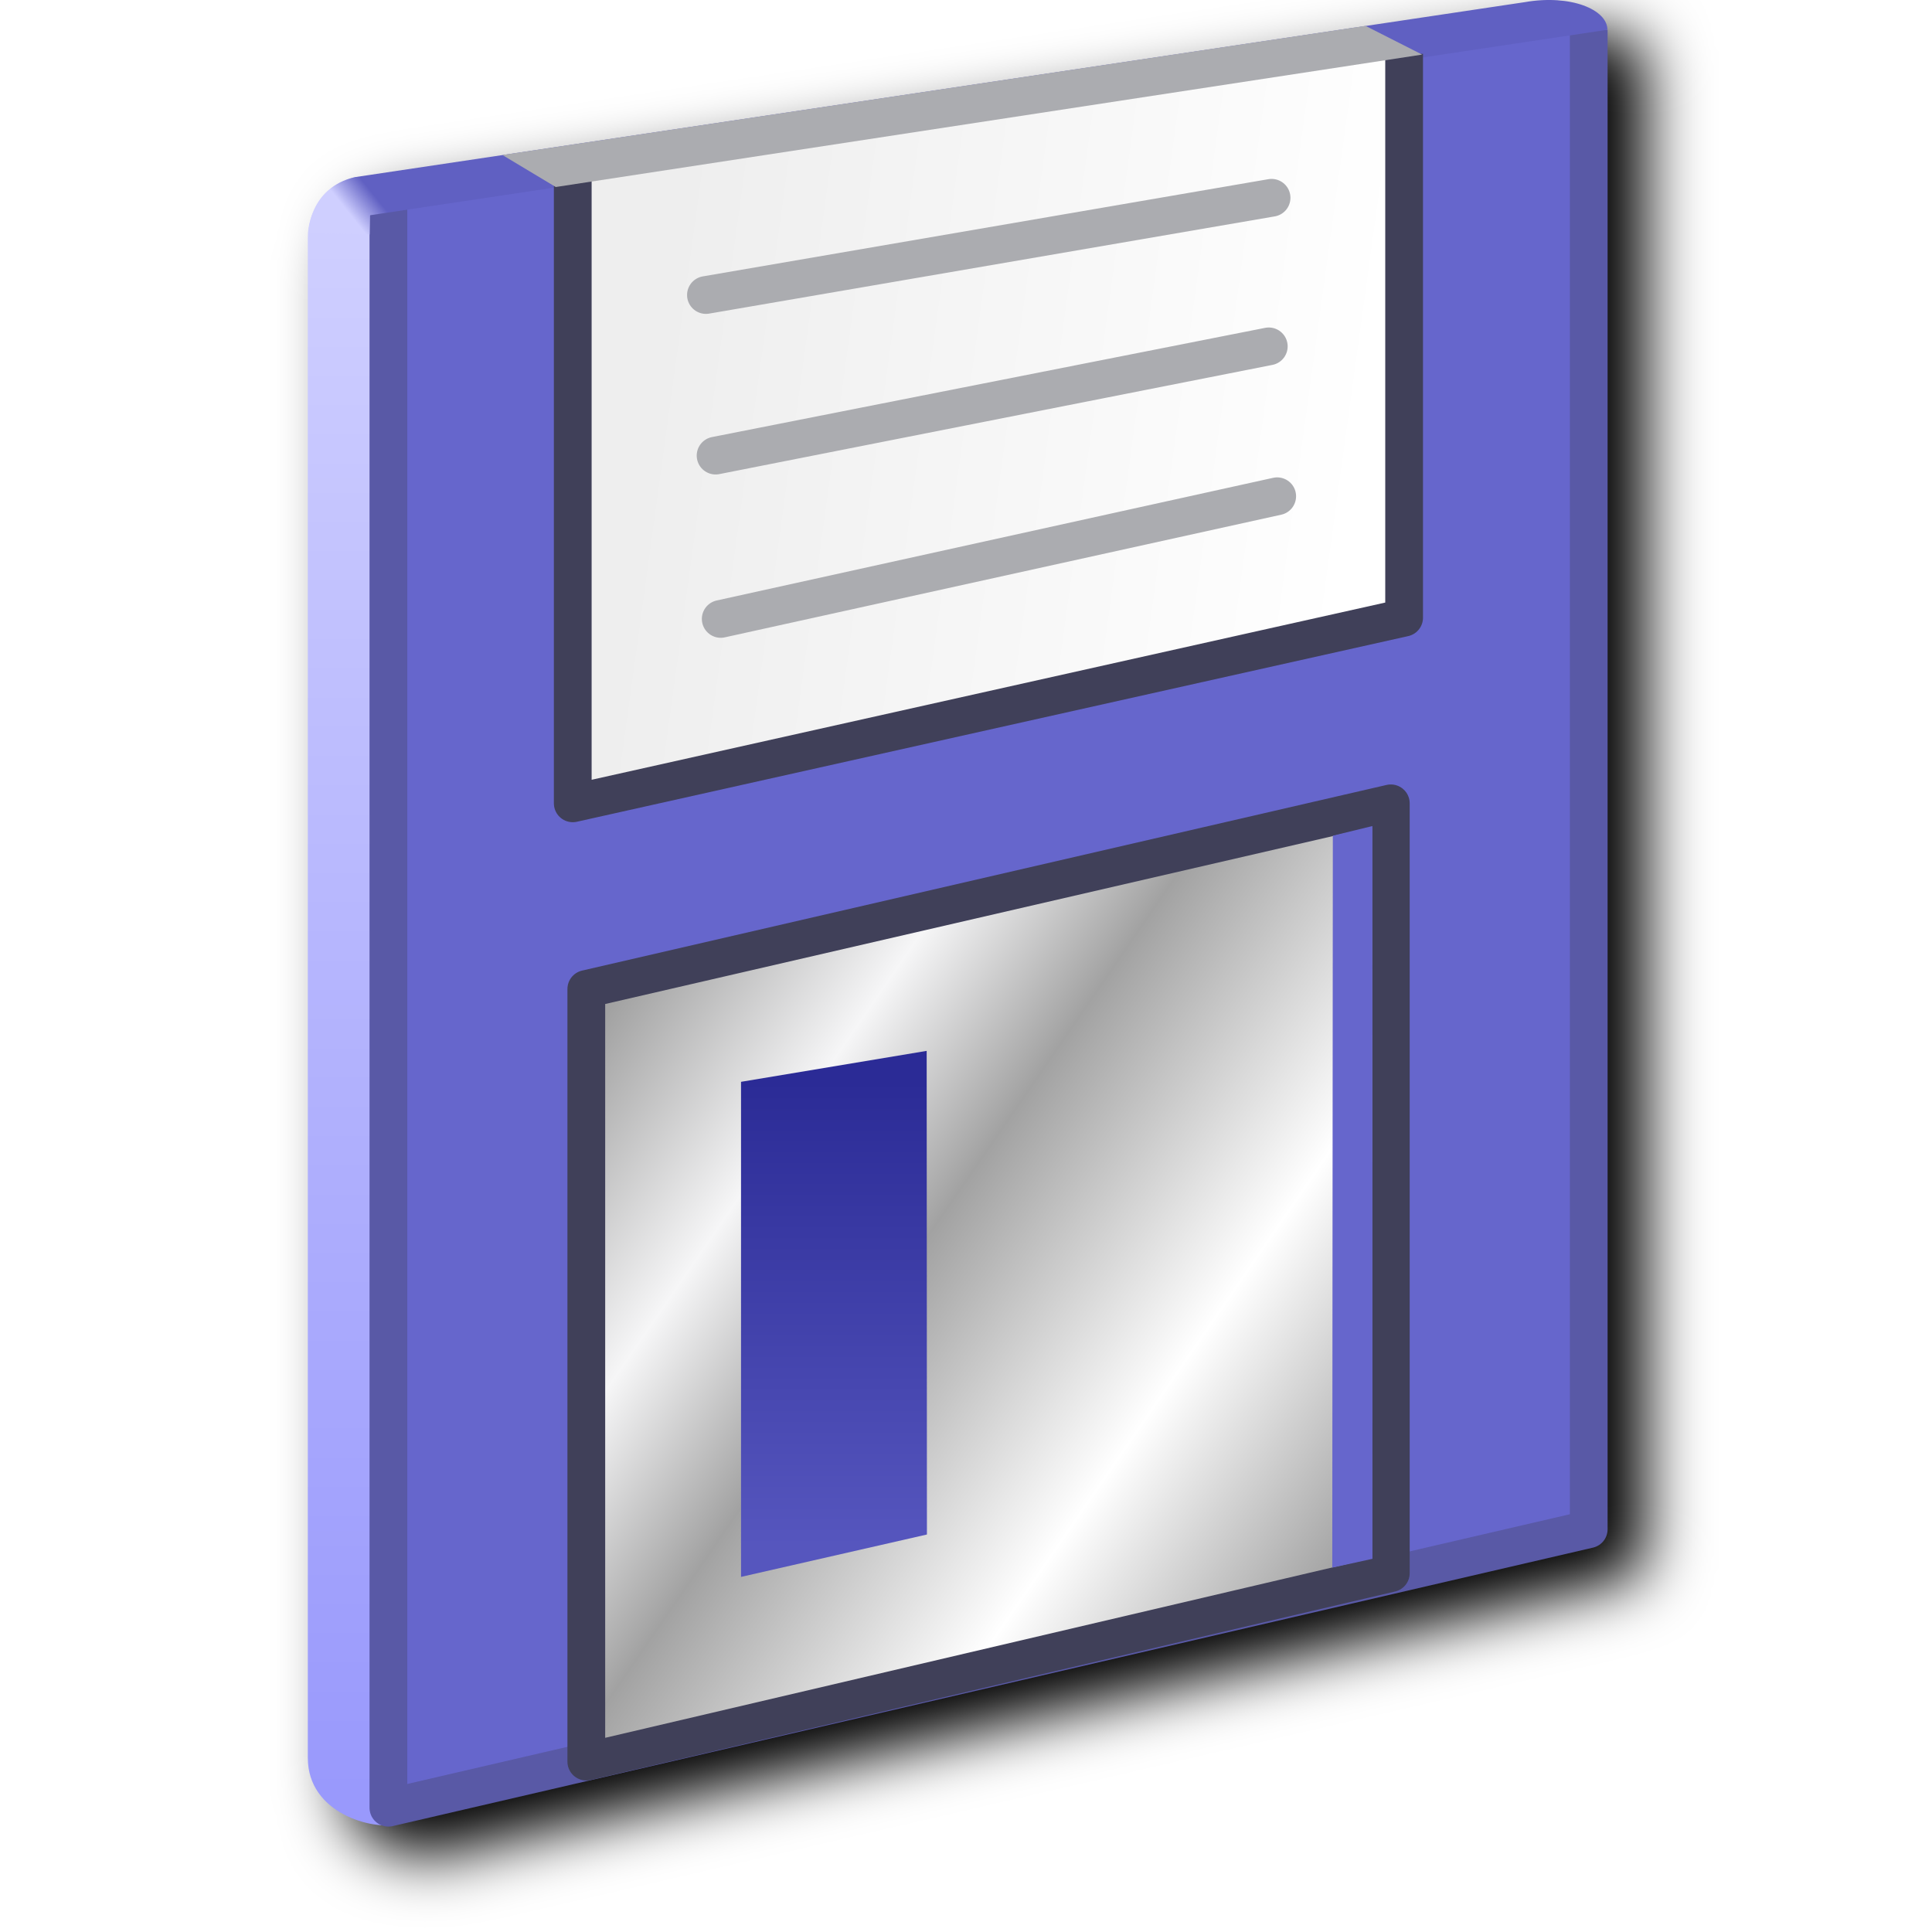
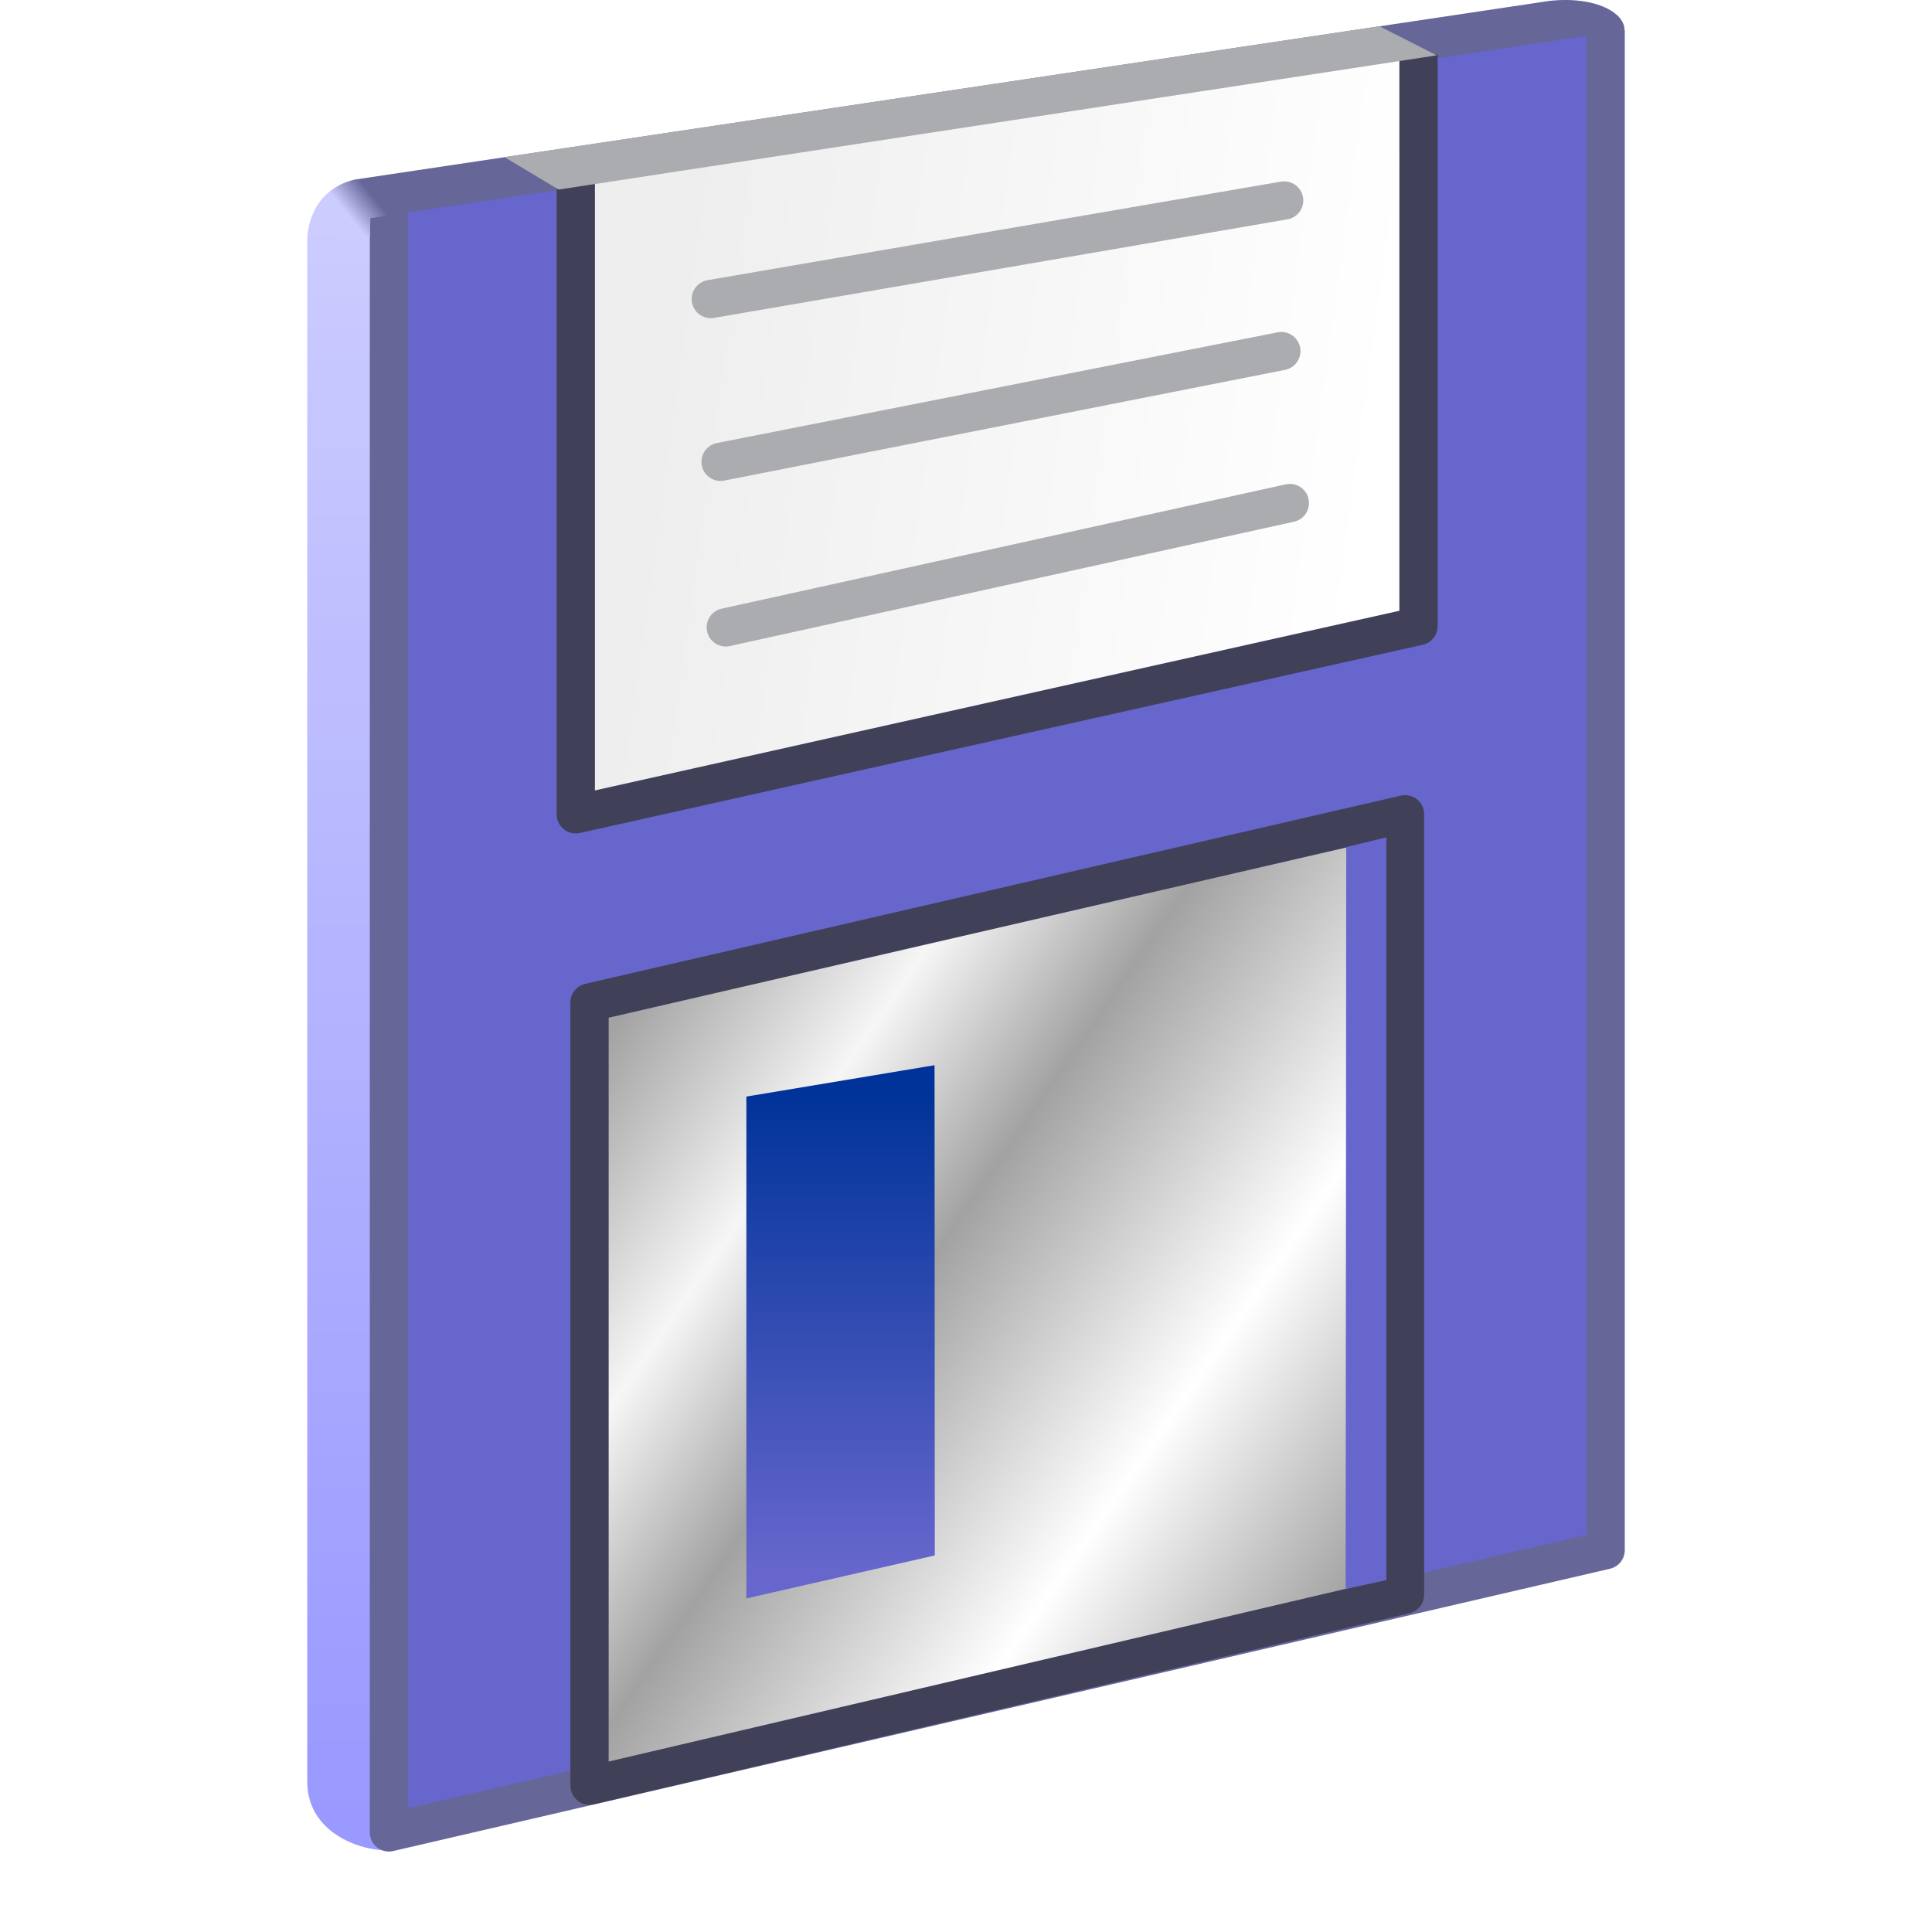
- <svg xmlns="http://www.w3.org/2000/svg" xmlns:xlink="http://www.w3.org/1999/xlink" id="svg8" version="1.1" viewBox="0 0 256 256" height="256" width="256">
+ <svg xmlns="http://www.w3.org/2000/svg" xmlns:xlink="http://www.w3.org/1999/xlink" id="svg8" version="1.1" viewBox="0 0 48 48" height="48" width="48">
  <defs id="defs2">
    <linearGradient id="linearGradient210582">
-       <stop style="stop-color:#cfcfff;stop-opacity:1" offset="0" id="stop210578" />
-       <stop style="stop-color:#6060c2;stop-opacity:1" offset="1" id="stop210580" />
-     </linearGradient>
-     <linearGradient id="linearGradient152397">
-       <stop style="stop-color:#6666cc;stop-opacity:1" offset="0" id="stop152393" />
-       <stop style="stop-color:#6666cc;stop-opacity:1" offset="1" id="stop152395" />
+       <stop style="stop-color:#ccccff;stop-opacity:1" offset="0" id="stop210578" />
+       <stop style="stop-color:#666699;stop-opacity:1" offset="1" id="stop210580" />
    </linearGradient>
    <linearGradient id="linearGradient135819">
-       <stop style="stop-color:#cfcfff;stop-opacity:1" offset="0" id="stop135815" />
-       <stop style="stop-color:#9999fc;stop-opacity:1" offset="1" id="stop135817" />
+       <stop style="stop-color:#ccccff;stop-opacity:1" offset="0" id="stop135815" />
+       <stop style="stop-color:#9999ff;stop-opacity:1" offset="1" id="stop135817" />
    </linearGradient>
    <linearGradient id="linearGradient114929">
      <stop style="stop-color:#eeeeee;stop-opacity:1" offset="0" id="stop114925" />
      <stop style="stop-color:#ffffff;stop-opacity:1" offset="1" id="stop114927" />
    </linearGradient>
    <linearGradient id="linearGradient81643">
-       <stop style="stop-color:#2b2b96;stop-opacity:1" offset="0" id="stop81639" />
-       <stop style="stop-color:#5656be;stop-opacity:1" offset="1" id="stop81641" />
+       <stop style="stop-color:#003399;stop-opacity:1" offset="0" id="stop81639" />
+       <stop style="stop-color:#6666cc;stop-opacity:1" offset="1" id="stop81641" />
    </linearGradient>
    <linearGradient id="linearGradient3001">
      <stop style="stop-color:#a2a2a2;stop-opacity:1" offset="0" id="stop2997" />
      <stop style="stop-color:#f6f6f7;stop-opacity:1" offset="0.232" id="stop3168" />
      <stop style="stop-color:#a2a2a2;stop-opacity:1" offset="0.425" id="stop3170" />
      <stop style="stop-color:#ffffff;stop-opacity:1" offset="0.733" id="stop3364" />
      <stop style="stop-color:#a2a2a2;stop-opacity:1" offset="1" id="stop2999" />
    </linearGradient>
    <linearGradient xlink:href="#linearGradient135819" id="linearGradient2214" gradientUnits="userSpaceOnUse" x1="-66.432" y1="3" x2="-66.432" y2="28.5" />
-     <linearGradient xlink:href="#linearGradient152397" id="linearGradient2216" gradientUnits="userSpaceOnUse" x1="-64.432" y1="4" x2="-47.432" y2="21" />
    <linearGradient xlink:href="#linearGradient210582" id="linearGradient2218" gradientUnits="userSpaceOnUse" x1="-66.304" y1="2.911" x2="-65.914" y2="2.597" />
    <linearGradient xlink:href="#linearGradient3001" id="linearGradient2220" gradientUnits="userSpaceOnUse" x1="-62.066" y1="15.855" x2="-49.846" y2="24.276" />
    <linearGradient xlink:href="#linearGradient114929" id="linearGradient2222" gradientUnits="userSpaceOnUse" x1="-61.548" y1="7.002" x2="-50.096" y2="8.572" />
    <linearGradient xlink:href="#linearGradient81643" id="linearGradient2224" gradientUnits="userSpaceOnUse" x1="-58.432" y1="17" x2="-58.432" y2="24.5" />
-     <filter style="color-interpolation-filters:sRGB" id="filter5567" x="-0.058" y="-0.041" width="1.115" height="1.082">
-       <feGaussianBlur stdDeviation="4.142" id="feGaussianBlur5569" />
-     </filter>
  </defs>
  <g transform="translate(-12.56771)" id="layer1">
-     <path id="path5317" style="fill:#000000;fill-opacity:1;stroke:none;stroke-width:5;stroke-linecap:butt;stroke-linejoin:miter;stroke-miterlimit:4;stroke-dasharray:none;stroke-opacity:1;filter:url(#filter5567)" d="m 221.808,4.029 c -0.715,0.041 -1.456,0.126 -2.215,0.26 l -21.066,3.15 -0.019,-0.01 -114.361,17.113 0.004,0.002 -19.48,2.914 c -0.469,0.108 -0.892,0.249 -1.293,0.404 -0.139,0.055 -0.274,0.112 -0.406,0.174 -2.528,1.133 -3.64,3.129 -4.129,4.684 -0.315,0.9 -0.486,1.811 -0.486,2.65 V 236.934 c 0,6.642 6.971,9.083 10.705,8.912 a 2.5,2.5 0 0 0 0.541,0.121 L 228.648,209.066 a 2.5,2.5 0 0 0 1.936,-2.436 V 9.166 7.945 h -0.027 c 0,-2.343 -3.743,-4.203 -8.748,-3.916 z" />
-     <g id="g258930-54-6" transform="matrix(8.200104,0,0,8.200104,602.2058,3.944527)" style="stroke-width:0.61;stroke-miterlimit:4;stroke-dasharray:none">
+     <g id="g258930-54-6" transform="matrix(1.558495,0,0,1.558495,124.5146,0.7496843)" style="stroke-width:0.61;stroke-miterlimit:4;stroke-dasharray:none">
      <path style="fill:url(#linearGradient2214);fill-opacity:1;stroke:none;stroke-width:0.61;stroke-linecap:butt;stroke-linejoin:miter;stroke-miterlimit:4;stroke-dasharray:none;stroke-opacity:1" d="m -65.484,28.995 c -0.388,0.102 -1.448,-0.167 -1.448,-1.07 V 3.345 c 0,-0.37 0.248,-0.858 0.77,-0.965 l 0.336,0.656 z" id="path135695-4-0" />
-       <path id="path1041-9-6" d="M -46.234,0 V 0.149 24.23 l -19.396,4.5 V 2.806" style="fill:url(#linearGradient2216);fill-opacity:1;stroke:#5959a6;stroke-width:0.61;stroke-linecap:butt;stroke-linejoin:round;stroke-miterlimit:4;stroke-dasharray:none;stroke-opacity:1" />
+       <path id="path1041-9-6" d="M -46.234,0 V 0.149 24.23 l -19.396,4.5 V 2.806" style="fill:#6666cc;fill-opacity:1;stroke:#666699;stroke-width:0.61;stroke-linecap:butt;stroke-linejoin:round;stroke-miterlimit:4;stroke-dasharray:none;stroke-opacity:1" />
      <path style="fill:url(#linearGradient2218);fill-opacity:1;stroke:none;stroke-width:0.61;stroke-linecap:butt;stroke-linejoin:miter;stroke-miterlimit:4;stroke-dasharray:none;stroke-opacity:1" d="m -66.162,2.38 18.893,-2.826 C -46.529,-0.576 -45.932,-0.327 -45.932,0 l -19.994,2.997 -0.008,0.311 -0.988,-0.022 c 0,0 -8.3e-4,-0.732 0.76,-0.907 z" id="path152184-9-2" />
      <path id="path1043-3-6" d="m -62.432,15.5 13,-3 v 12.439 l -13,3.046 z" style="fill:url(#linearGradient2220);fill-opacity:1;stroke:#404059;stroke-width:0.61;stroke-linecap:butt;stroke-linejoin:round;stroke-miterlimit:4;stroke-dasharray:none;stroke-opacity:1" />
      <path id="path1045-6-1" d="M -62.651,2.392 V 12.5 l 13.434,-3 V 0.389" style="fill:url(#linearGradient2222);fill-opacity:1;stroke:#404059;stroke-width:0.61;stroke-linecap:butt;stroke-linejoin:round;stroke-miterlimit:4;stroke-dasharray:none;stroke-opacity:1" />
      <path style="fill:url(#linearGradient2224);fill-opacity:1;stroke:none;stroke-width:0.61;stroke-linecap:butt;stroke-linejoin:miter;stroke-miterlimit:4;stroke-dasharray:none;stroke-opacity:1" d="m -59.932,17 v 8 l 3.004,-0.685 -0.004,-7.815 z" id="path1825-0-8" />
      <path style="fill:#abacb0;fill-opacity:1;stroke:none;stroke-width:0.61;stroke-linecap:butt;stroke-linejoin:miter;stroke-miterlimit:4;stroke-dasharray:none;stroke-opacity:1" d="m -63.787,2.024 13.946,-2.087 0.915,0.464 -14,2.14 z" id="path172654-5-7" />
      <path style="fill:#abacb0;fill-opacity:1;stroke:#abacb0;stroke-width:0.61;stroke-linecap:round;stroke-linejoin:miter;stroke-miterlimit:4;stroke-dasharray:none;stroke-opacity:1" d="m -60.499,4.286 9.14,-1.571" id="path181166-0-0-9" />
      <path style="fill:#abacb0;fill-opacity:1;stroke:#abacb0;stroke-width:0.61;stroke-linecap:round;stroke-linejoin:miter;stroke-miterlimit:4;stroke-dasharray:none;stroke-opacity:1" d="m -60.343,6.881 8.939,-1.765" id="path181166-0-4-2-2" />
      <path style="fill:#abacb0;fill-opacity:1;stroke:#abacb0;stroke-width:0.61;stroke-linecap:round;stroke-linejoin:miter;stroke-miterlimit:4;stroke-dasharray:none;stroke-opacity:1" d="m -60.26,9.52 8.992,-1.982" id="path181166-0-44-9-0" />
      <path style="color:#000000;fill:#6666cc;stroke-width:0.61;stroke-miterlimit:4;stroke-dasharray:none" d="m -49.73,12.867 -0.639,0.156 -0.009,11.827 0.649,-0.142 z" id="path189832-4-2" />
    </g>
  </g>
</svg>
